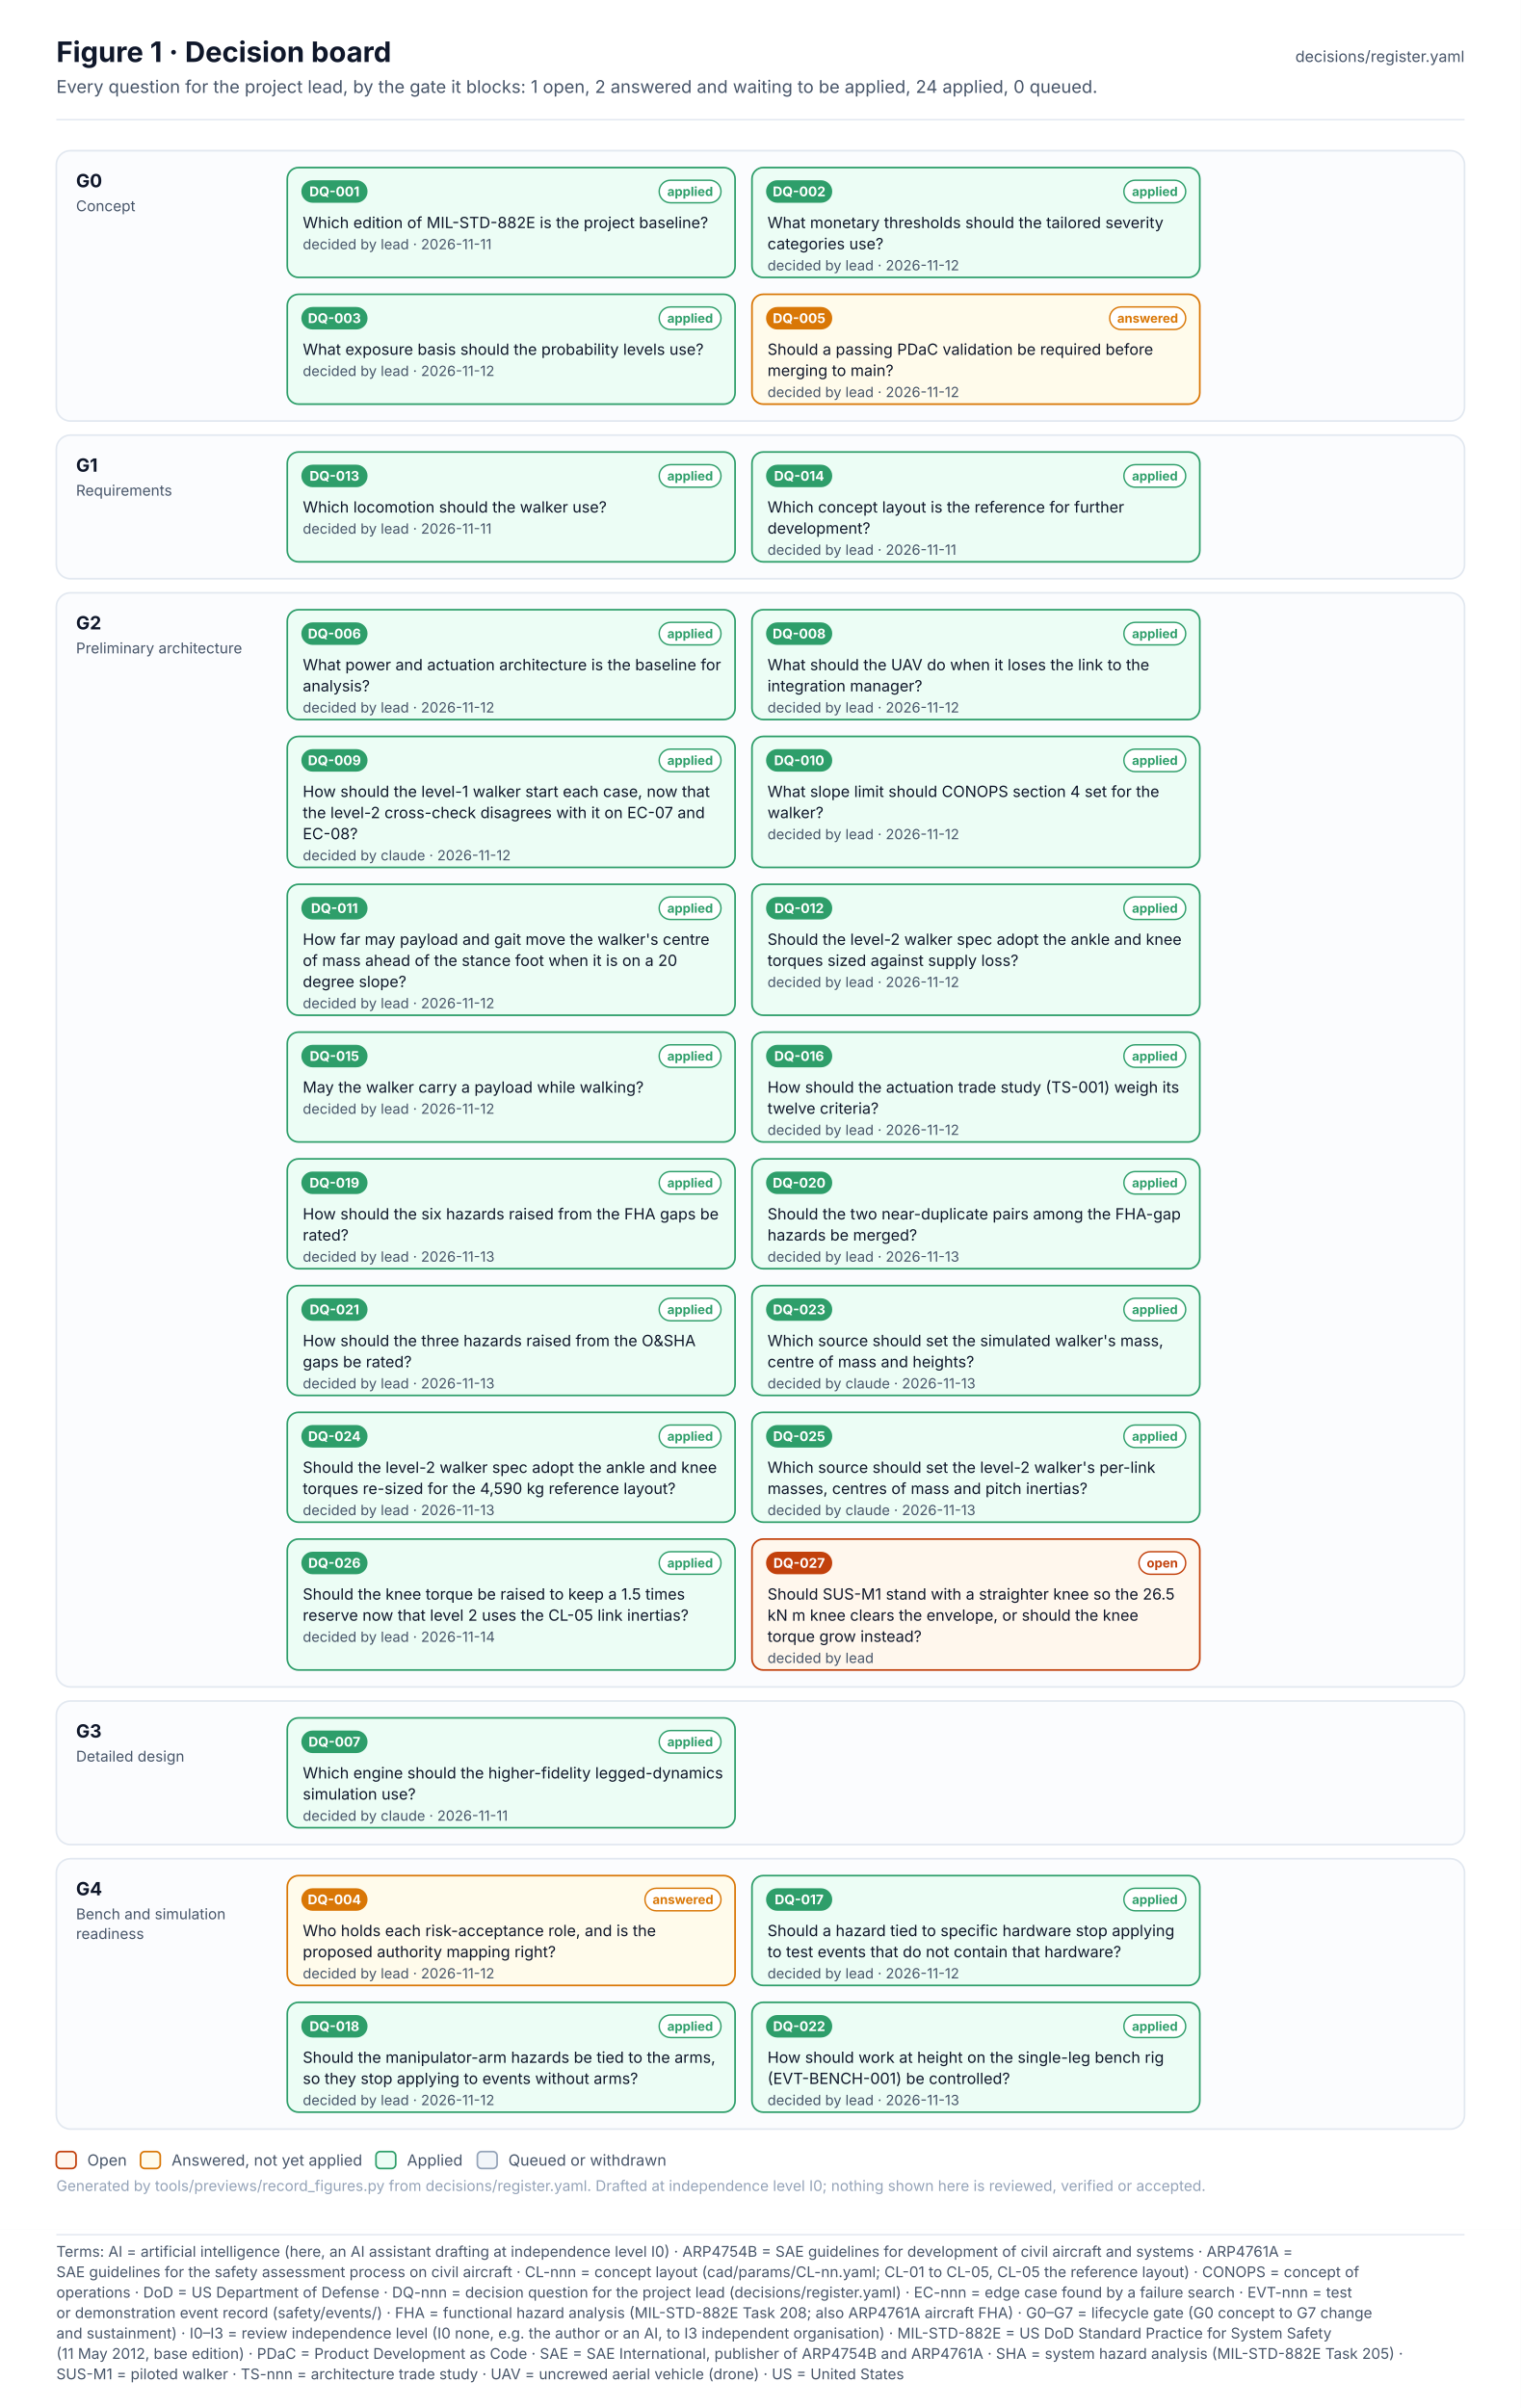
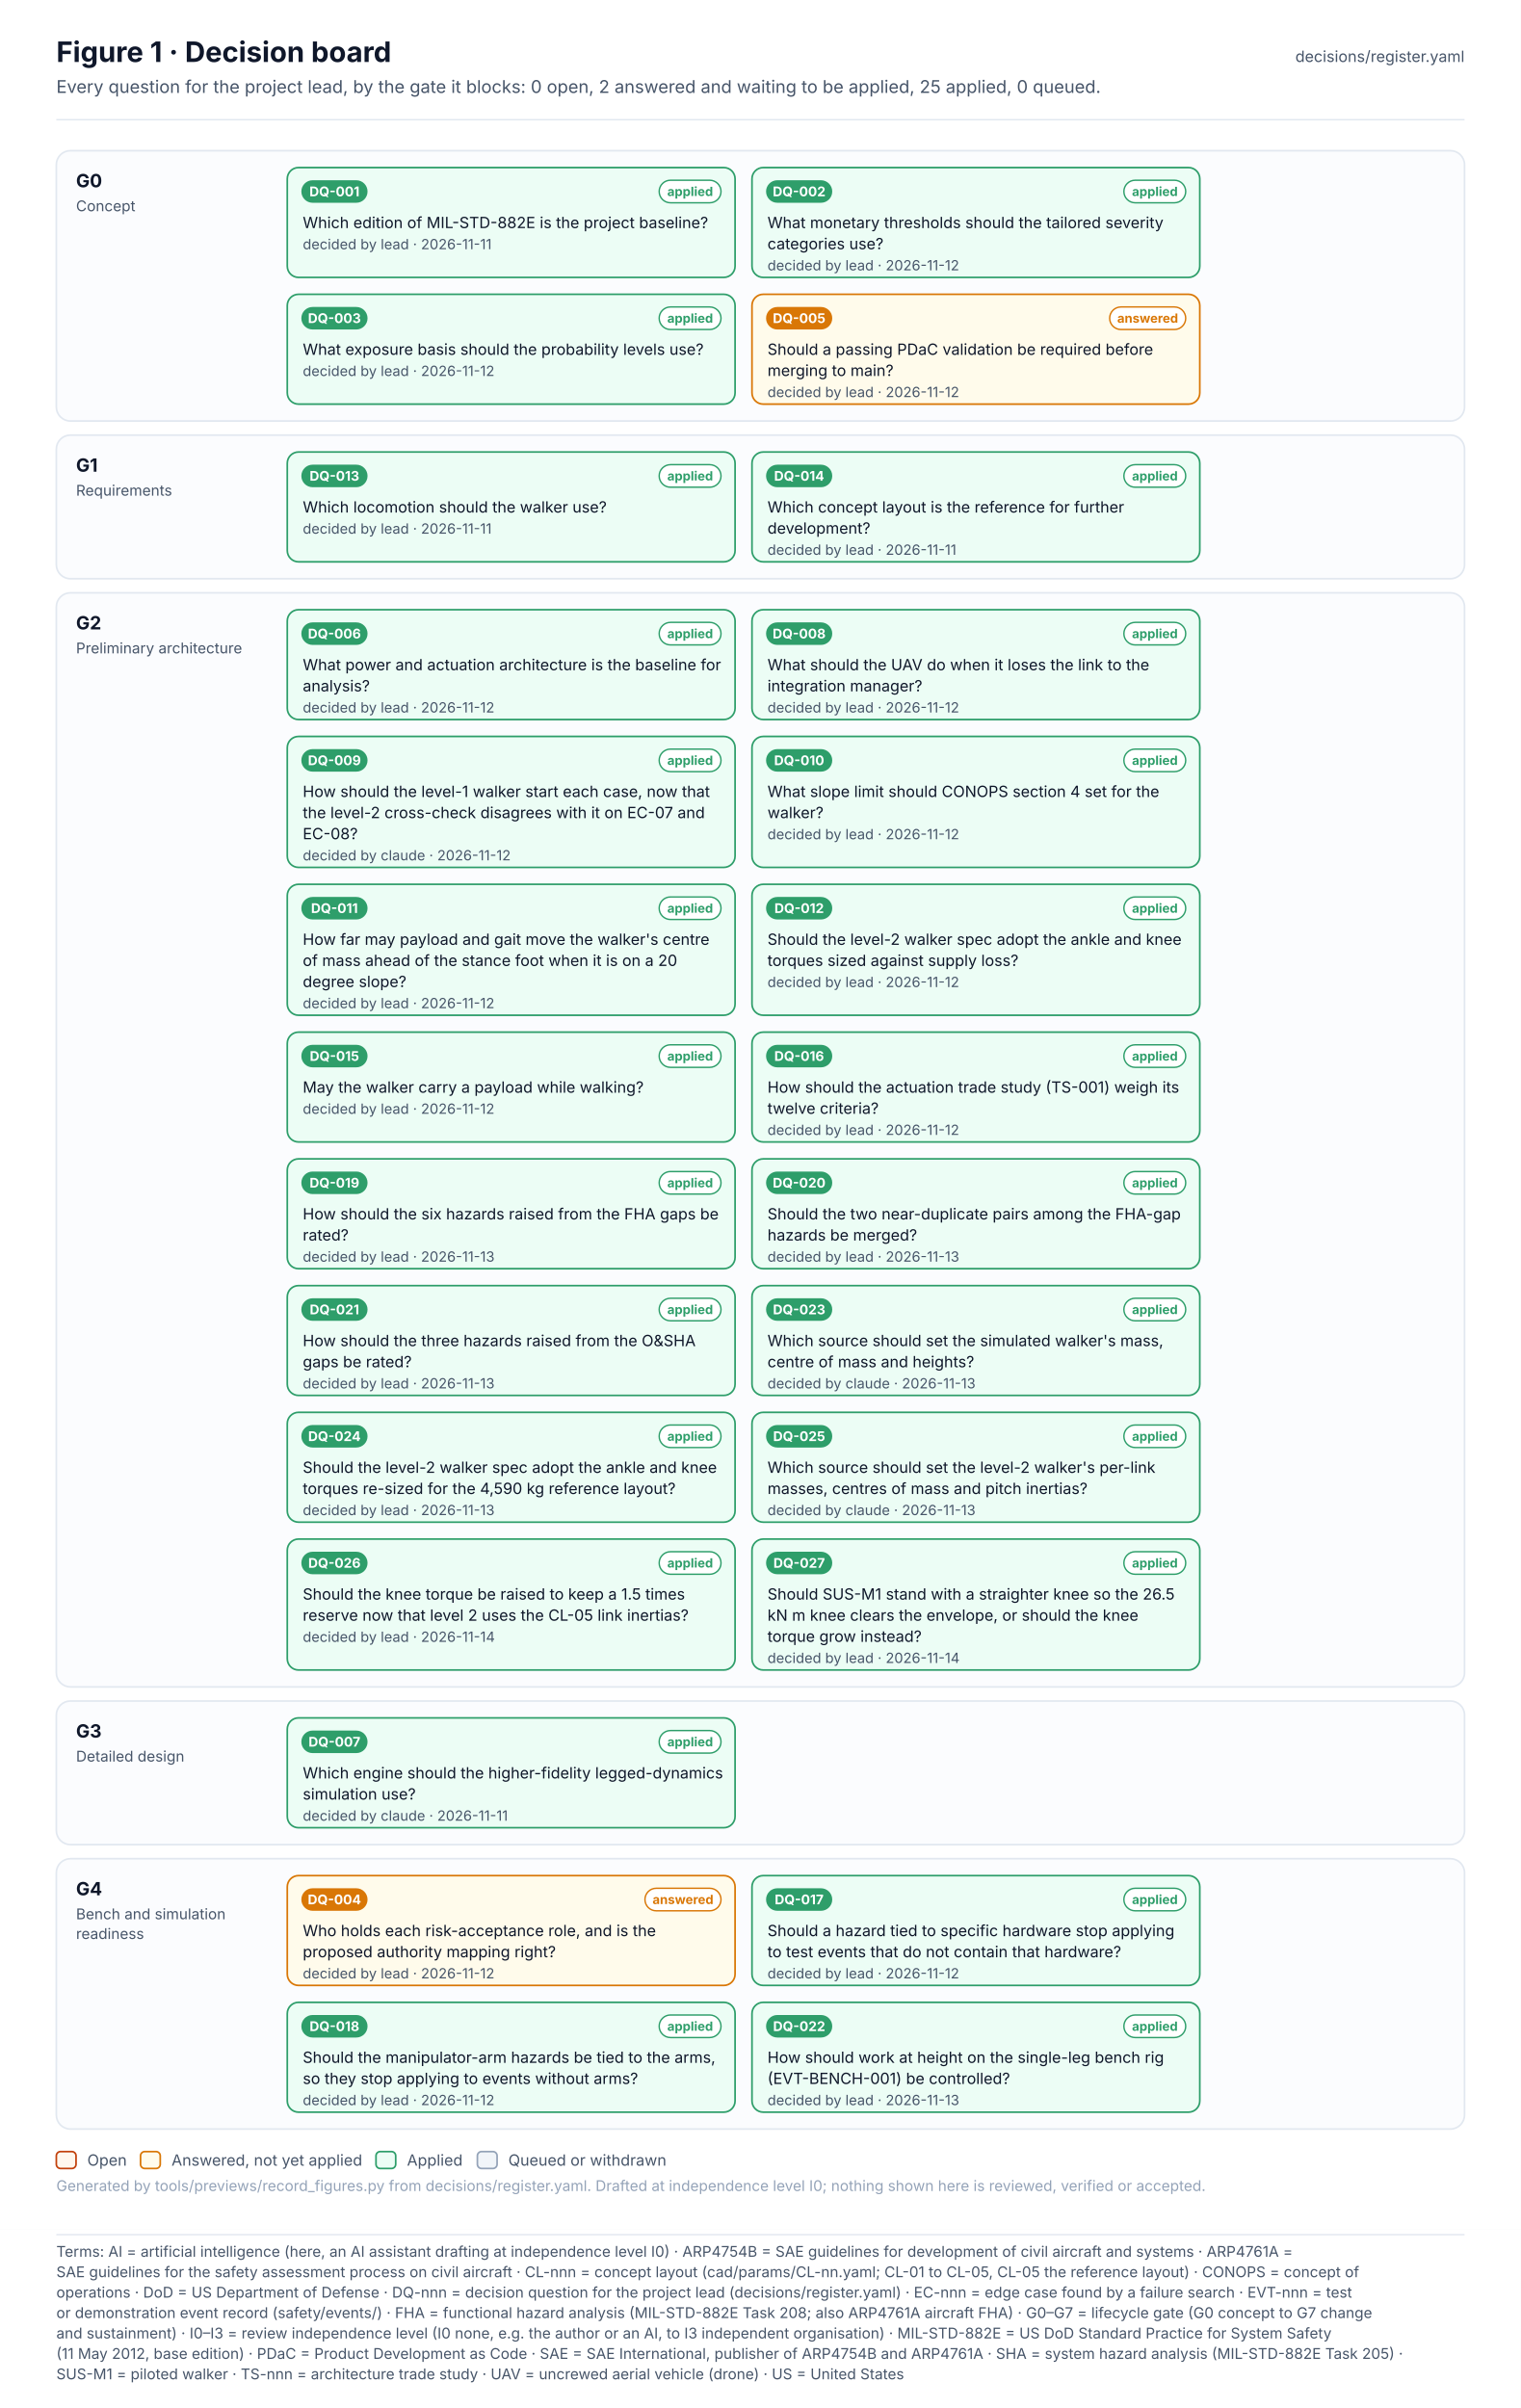
<svg xmlns="http://www.w3.org/2000/svg" width="1080" height="1710.1" viewBox="0 0 1080 1710.1" font-family="Inter, 'Segoe UI', Helvetica, Arial, sans-serif" role="img">
  <defs>
    <pattern id="hatch" patternUnits="userSpaceOnUse" width="6" height="6" patternTransform="rotate(45)">
      <rect width="6" height="6" fill="#F1F5F9" />
      <line x1="0" y1="0" x2="0" y2="6" stroke="#E2E8F0" stroke-width="2" />
    </pattern>
    <marker id="arr-ink" viewBox="0 0 10 10" refX="9" refY="5" markerWidth="7" markerHeight="7" orient="auto-start-reverse">
      <path d="M0 0 L10 5 L0 10 z" fill="#475569" />
    </marker>
    <marker id="dia-ink" viewBox="0 0 16 10" refX="15" refY="5" markerWidth="12" markerHeight="8" orient="auto-start-reverse">
      <path d="M1 5 L8 1 L15 5 L8 9 z" fill="#475569" />
    </marker>
    <marker id="tri-ink" viewBox="0 0 12 12" refX="11" refY="6" markerWidth="10" markerHeight="10" orient="auto-start-reverse">
      <path d="M1 1 L11 6 L1 11 z" fill="#FFFFFF" stroke="#475569" stroke-width="1.2" />
    </marker>
    <marker id="arr-system" viewBox="0 0 10 10" refX="9" refY="5" markerWidth="7" markerHeight="7" orient="auto-start-reverse">
      <path d="M0 0 L10 5 L0 10 z" fill="#4F46E5" />
    </marker>
    <marker id="dia-system" viewBox="0 0 16 10" refX="15" refY="5" markerWidth="12" markerHeight="8" orient="auto-start-reverse">
      <path d="M1 5 L8 1 L15 5 L8 9 z" fill="#4F46E5" />
    </marker>
    <marker id="tri-system" viewBox="0 0 12 12" refX="11" refY="6" markerWidth="10" markerHeight="10" orient="auto-start-reverse">
      <path d="M1 1 L11 6 L1 11 z" fill="#FFFFFF" stroke="#4F46E5" stroke-width="1.2" />
    </marker>
    <marker id="arr-software" viewBox="0 0 10 10" refX="9" refY="5" markerWidth="7" markerHeight="7" orient="auto-start-reverse">
      <path d="M0 0 L10 5 L0 10 z" fill="#0F766E" />
    </marker>
    <marker id="dia-software" viewBox="0 0 16 10" refX="15" refY="5" markerWidth="12" markerHeight="8" orient="auto-start-reverse">
      <path d="M1 5 L8 1 L15 5 L8 9 z" fill="#0F766E" />
    </marker>
    <marker id="tri-software" viewBox="0 0 12 12" refX="11" refY="6" markerWidth="10" markerHeight="10" orient="auto-start-reverse">
      <path d="M1 1 L11 6 L1 11 z" fill="#FFFFFF" stroke="#0F766E" stroke-width="1.2" />
    </marker>
    <marker id="arr-safety" viewBox="0 0 10 10" refX="9" refY="5" markerWidth="7" markerHeight="7" orient="auto-start-reverse">
      <path d="M0 0 L10 5 L0 10 z" fill="#C2410C" />
    </marker>
    <marker id="dia-safety" viewBox="0 0 16 10" refX="15" refY="5" markerWidth="12" markerHeight="8" orient="auto-start-reverse">
      <path d="M1 5 L8 1 L15 5 L8 9 z" fill="#C2410C" />
    </marker>
    <marker id="tri-safety" viewBox="0 0 12 12" refX="11" refY="6" markerWidth="10" markerHeight="10" orient="auto-start-reverse">
      <path d="M1 1 L11 6 L1 11 z" fill="#FFFFFF" stroke="#C2410C" stroke-width="1.2" />
    </marker>
    <marker id="arr-interface" viewBox="0 0 10 10" refX="9" refY="5" markerWidth="7" markerHeight="7" orient="auto-start-reverse">
      <path d="M0 0 L10 5 L0 10 z" fill="#7C3AED" />
    </marker>
    <marker id="dia-interface" viewBox="0 0 16 10" refX="15" refY="5" markerWidth="12" markerHeight="8" orient="auto-start-reverse">
      <path d="M1 5 L8 1 L15 5 L8 9 z" fill="#7C3AED" />
    </marker>
    <marker id="tri-interface" viewBox="0 0 12 12" refX="11" refY="6" markerWidth="10" markerHeight="10" orient="auto-start-reverse">
      <path d="M1 1 L11 6 L1 11 z" fill="#FFFFFF" stroke="#7C3AED" stroke-width="1.2" />
    </marker>
    <marker id="arr-external" viewBox="0 0 10 10" refX="9" refY="5" markerWidth="7" markerHeight="7" orient="auto-start-reverse">
      <path d="M0 0 L10 5 L0 10 z" fill="#64748B" />
    </marker>
    <marker id="dia-external" viewBox="0 0 16 10" refX="15" refY="5" markerWidth="12" markerHeight="8" orient="auto-start-reverse">
      <path d="M1 5 L8 1 L15 5 L8 9 z" fill="#64748B" />
    </marker>
    <marker id="tri-external" viewBox="0 0 12 12" refX="11" refY="6" markerWidth="10" markerHeight="10" orient="auto-start-reverse">
      <path d="M1 1 L11 6 L1 11 z" fill="#FFFFFF" stroke="#64748B" stroke-width="1.2" />
    </marker>
    <marker id="arr-work" viewBox="0 0 10 10" refX="9" refY="5" markerWidth="7" markerHeight="7" orient="auto-start-reverse">
      <path d="M0 0 L10 5 L0 10 z" fill="#475569" />
    </marker>
    <marker id="dia-work" viewBox="0 0 16 10" refX="15" refY="5" markerWidth="12" markerHeight="8" orient="auto-start-reverse">
      <path d="M1 5 L8 1 L15 5 L8 9 z" fill="#475569" />
    </marker>
    <marker id="tri-work" viewBox="0 0 12 12" refX="11" refY="6" markerWidth="10" markerHeight="10" orient="auto-start-reverse">
      <path d="M1 1 L11 6 L1 11 z" fill="#FFFFFF" stroke="#475569" stroke-width="1.2" />
    </marker>
    <marker id="arr-muted" viewBox="0 0 10 10" refX="9" refY="5" markerWidth="7" markerHeight="7" orient="auto-start-reverse">
      <path d="M0 0 L10 5 L0 10 z" fill="#94A3B8" />
    </marker>
    <marker id="dia-muted" viewBox="0 0 16 10" refX="15" refY="5" markerWidth="12" markerHeight="8" orient="auto-start-reverse">
      <path d="M1 5 L8 1 L15 5 L8 9 z" fill="#94A3B8" />
    </marker>
    <marker id="tri-muted" viewBox="0 0 12 12" refX="11" refY="6" markerWidth="10" markerHeight="10" orient="auto-start-reverse">
      <path d="M1 1 L11 6 L1 11 z" fill="#FFFFFF" stroke="#94A3B8" stroke-width="1.2" />
    </marker>
    <marker id="arr-current" viewBox="0 0 10 10" refX="9" refY="5" markerWidth="7" markerHeight="7" orient="auto-start-reverse">
      <path d="M0 0 L10 5 L0 10 z" fill="#0F172A" />
    </marker>
    <marker id="dia-current" viewBox="0 0 16 10" refX="15" refY="5" markerWidth="12" markerHeight="8" orient="auto-start-reverse">
      <path d="M1 5 L8 1 L15 5 L8 9 z" fill="#0F172A" />
    </marker>
    <marker id="tri-current" viewBox="0 0 12 12" refX="11" refY="6" markerWidth="10" markerHeight="10" orient="auto-start-reverse">
      <path d="M1 1 L11 6 L1 11 z" fill="#FFFFFF" stroke="#0F172A" stroke-width="1.2" />
    </marker>
    <marker id="arr-ok" viewBox="0 0 10 10" refX="9" refY="5" markerWidth="7" markerHeight="7" orient="auto-start-reverse">
      <path d="M0 0 L10 5 L0 10 z" fill="#2E9E6A" />
    </marker>
    <marker id="dia-ok" viewBox="0 0 16 10" refX="15" refY="5" markerWidth="12" markerHeight="8" orient="auto-start-reverse">
      <path d="M1 5 L8 1 L15 5 L8 9 z" fill="#2E9E6A" />
    </marker>
    <marker id="tri-ok" viewBox="0 0 12 12" refX="11" refY="6" markerWidth="10" markerHeight="10" orient="auto-start-reverse">
      <path d="M1 1 L11 6 L1 11 z" fill="#FFFFFF" stroke="#2E9E6A" stroke-width="1.2" />
    </marker>
    <marker id="arr-amber" viewBox="0 0 10 10" refX="9" refY="5" markerWidth="7" markerHeight="7" orient="auto-start-reverse">
      <path d="M0 0 L10 5 L0 10 z" fill="#D97706" />
    </marker>
    <marker id="dia-amber" viewBox="0 0 16 10" refX="15" refY="5" markerWidth="12" markerHeight="8" orient="auto-start-reverse">
      <path d="M1 5 L8 1 L15 5 L8 9 z" fill="#D97706" />
    </marker>
    <marker id="tri-amber" viewBox="0 0 12 12" refX="11" refY="6" markerWidth="10" markerHeight="10" orient="auto-start-reverse">
      <path d="M1 1 L11 6 L1 11 z" fill="#FFFFFF" stroke="#D97706" stroke-width="1.2" />
    </marker>
    <marker id="arr-red" viewBox="0 0 10 10" refX="9" refY="5" markerWidth="7" markerHeight="7" orient="auto-start-reverse">
      <path d="M0 0 L10 5 L0 10 z" fill="#D2553F" />
    </marker>
    <marker id="dia-red" viewBox="0 0 16 10" refX="15" refY="5" markerWidth="12" markerHeight="8" orient="auto-start-reverse">
      <path d="M1 5 L8 1 L15 5 L8 9 z" fill="#D2553F" />
    </marker>
    <marker id="tri-red" viewBox="0 0 12 12" refX="11" refY="6" markerWidth="10" markerHeight="10" orient="auto-start-reverse">
      <path d="M1 1 L11 6 L1 11 z" fill="#FFFFFF" stroke="#D2553F" stroke-width="1.2" />
    </marker>
  </defs>
  <rect x="0" y="0" width="1080" height="1583" rx="0" fill="#FFFFFF" stroke="none" stroke-width="0" />
  <text x="40" y="44" font-size="20" fill="#0F172A" font-weight="700">Figure 1 · Decision board</text>
-   <text x="40" y="66" font-size="12.5" fill="#475569">Every question for the project lead, by the gate it blocks: 1 open, 2 answered and waiting to be applied, 24 applied, 0 queued.</text>
+   <text x="40" y="66" font-size="12.5" fill="#475569">Every question for the project lead, by the gate it blocks: 0 open, 2 answered and waiting to be applied, 25 applied, 0 queued.</text>
  <text x="1040" y="44" font-size="11" fill="#475569" text-anchor="end">decisions/register.yaml</text>
  <line x1="40" y1="85" x2="1040" y2="85" stroke="#E2E8F0" stroke-width="1" />
  <g transform="translate(0 107)">
    <rect x="40" y="0" width="1000" height="192" rx="10" fill="#FBFCFE" stroke="#E2E8F0" stroke-width="1.2" />
    <text x="54" y="26" font-size="13" fill="#0F172A" font-weight="700">G0</text>
    <text x="54" y="43" font-size="10.5" fill="#475569">Concept</text>
    <rect x="204" y="12" width="318" height="78" rx="8" fill="#ECFDF5" stroke="#2E9E6A" stroke-width="1.2" />
    <rect x="214" y="21" width="47" height="16" rx="8.0" fill="#2E9E6A" stroke="none" stroke-width="1" />
    <text x="237.5" y="32.4" font-size="9.5" fill="#FFFFFF" font-weight="700" text-anchor="middle">DQ-001</text>
    <rect x="468.1" y="21" width="43.9" height="16" rx="8.0" fill="#FFFFFF" stroke="#2E9E6A" stroke-width="1" />
    <text x="490.1" y="32.2" font-size="9" fill="#2E9E6A" font-weight="700" text-anchor="middle">applied</text>
    <text x="215" y="55" font-size="11" fill="#0F172A">Which edition of MIL-STD-882E is the project baseline?</text>
    <text x="215" y="70" font-size="10" fill="#475569">decided by lead · 2026-11-11</text>
    <rect x="534" y="12" width="318" height="78" rx="8" fill="#ECFDF5" stroke="#2E9E6A" stroke-width="1.2" />
    <rect x="544" y="21" width="47" height="16" rx="8.0" fill="#2E9E6A" stroke="none" stroke-width="1" />
    <text x="567.5" y="32.4" font-size="9.5" fill="#FFFFFF" font-weight="700" text-anchor="middle">DQ-002</text>
    <rect x="798.1" y="21" width="43.9" height="16" rx="8.0" fill="#FFFFFF" stroke="#2E9E6A" stroke-width="1" />
    <text x="820.1" y="32.2" font-size="9" fill="#2E9E6A" font-weight="700" text-anchor="middle">applied</text>
    <text x="545" y="55" font-size="11" fill="#0F172A">What monetary thresholds should the tailored severity</text>
    <text x="545" y="70" font-size="11" fill="#0F172A">categories use?</text>
    <text x="545" y="85" font-size="10" fill="#475569">decided by lead · 2026-11-12</text>
    <rect x="204" y="102" width="318" height="78" rx="8" fill="#ECFDF5" stroke="#2E9E6A" stroke-width="1.2" />
    <rect x="214" y="111" width="47" height="16" rx="8.0" fill="#2E9E6A" stroke="none" stroke-width="1" />
    <text x="237.5" y="122.4" font-size="9.5" fill="#FFFFFF" font-weight="700" text-anchor="middle">DQ-003</text>
    <rect x="468.1" y="111" width="43.9" height="16" rx="8.0" fill="#FFFFFF" stroke="#2E9E6A" stroke-width="1" />
    <text x="490.1" y="122.2" font-size="9" fill="#2E9E6A" font-weight="700" text-anchor="middle">applied</text>
    <text x="215" y="145" font-size="11" fill="#0F172A">What exposure basis should the probability levels use?</text>
    <text x="215" y="160" font-size="10" fill="#475569">decided by lead · 2026-11-12</text>
    <rect x="534" y="102" width="318" height="78" rx="8" fill="#FFFBEB" stroke="#D97706" stroke-width="1.2" />
    <rect x="544" y="111" width="47" height="16" rx="8.0" fill="#D97706" stroke="none" stroke-width="1" />
    <text x="567.5" y="122.4" font-size="9.5" fill="#FFFFFF" font-weight="700" text-anchor="middle">DQ-005</text>
    <rect x="788" y="111" width="54" height="16" rx="8.0" fill="#FFFFFF" stroke="#D97706" stroke-width="1" />
    <text x="815" y="122.2" font-size="9" fill="#D97706" font-weight="700" text-anchor="middle">answered</text>
    <text x="545" y="145" font-size="11" fill="#0F172A">Should a passing PDaC validation be required before</text>
    <text x="545" y="160" font-size="11" fill="#0F172A">merging to main?</text>
    <text x="545" y="175" font-size="10" fill="#475569">decided by lead · 2026-11-12</text>
    <rect x="40" y="202" width="1000" height="102" rx="10" fill="#FBFCFE" stroke="#E2E8F0" stroke-width="1.2" />
    <text x="54" y="228" font-size="13" fill="#0F172A" font-weight="700">G1</text>
    <text x="54" y="245" font-size="10.5" fill="#475569">Requirements</text>
    <rect x="204" y="214" width="318" height="78" rx="8" fill="#ECFDF5" stroke="#2E9E6A" stroke-width="1.2" />
    <rect x="214" y="223" width="47" height="16" rx="8.0" fill="#2E9E6A" stroke="none" stroke-width="1" />
    <text x="237.5" y="234.4" font-size="9.5" fill="#FFFFFF" font-weight="700" text-anchor="middle">DQ-013</text>
    <rect x="468.1" y="223" width="43.9" height="16" rx="8.0" fill="#FFFFFF" stroke="#2E9E6A" stroke-width="1" />
    <text x="490.1" y="234.2" font-size="9" fill="#2E9E6A" font-weight="700" text-anchor="middle">applied</text>
    <text x="215" y="257" font-size="11" fill="#0F172A">Which locomotion should the walker use?</text>
    <text x="215" y="272" font-size="10" fill="#475569">decided by lead · 2026-11-11</text>
    <rect x="534" y="214" width="318" height="78" rx="8" fill="#ECFDF5" stroke="#2E9E6A" stroke-width="1.2" />
    <rect x="544" y="223" width="47" height="16" rx="8.0" fill="#2E9E6A" stroke="none" stroke-width="1" />
    <text x="567.5" y="234.4" font-size="9.5" fill="#FFFFFF" font-weight="700" text-anchor="middle">DQ-014</text>
    <rect x="798.1" y="223" width="43.9" height="16" rx="8.0" fill="#FFFFFF" stroke="#2E9E6A" stroke-width="1" />
    <text x="820.1" y="234.2" font-size="9" fill="#2E9E6A" font-weight="700" text-anchor="middle">applied</text>
    <text x="545" y="257" font-size="11" fill="#0F172A">Which concept layout is the reference for further</text>
    <text x="545" y="272" font-size="11" fill="#0F172A">development?</text>
    <text x="545" y="287" font-size="10" fill="#475569">decided by lead · 2026-11-11</text>
    <rect x="40" y="314" width="1000" height="777" rx="10" fill="#FBFCFE" stroke="#E2E8F0" stroke-width="1.2" />
    <text x="54" y="340" font-size="13" fill="#0F172A" font-weight="700">G2</text>
    <text x="54" y="357" font-size="10.5" fill="#475569">Preliminary architecture</text>
    <rect x="204" y="326" width="318" height="78" rx="8" fill="#ECFDF5" stroke="#2E9E6A" stroke-width="1.2" />
    <rect x="214" y="335" width="47" height="16" rx="8.0" fill="#2E9E6A" stroke="none" stroke-width="1" />
    <text x="237.5" y="346.4" font-size="9.5" fill="#FFFFFF" font-weight="700" text-anchor="middle">DQ-006</text>
    <rect x="468.1" y="335" width="43.9" height="16" rx="8.0" fill="#FFFFFF" stroke="#2E9E6A" stroke-width="1" />
    <text x="490.1" y="346.2" font-size="9" fill="#2E9E6A" font-weight="700" text-anchor="middle">applied</text>
    <text x="215" y="369" font-size="11" fill="#0F172A">What power and actuation architecture is the baseline for</text>
    <text x="215" y="384" font-size="11" fill="#0F172A">analysis?</text>
    <text x="215" y="399" font-size="10" fill="#475569">decided by lead · 2026-11-12</text>
    <rect x="534" y="326" width="318" height="78" rx="8" fill="#ECFDF5" stroke="#2E9E6A" stroke-width="1.2" />
    <rect x="544" y="335" width="47" height="16" rx="8.0" fill="#2E9E6A" stroke="none" stroke-width="1" />
    <text x="567.5" y="346.4" font-size="9.5" fill="#FFFFFF" font-weight="700" text-anchor="middle">DQ-008</text>
    <rect x="798.1" y="335" width="43.9" height="16" rx="8.0" fill="#FFFFFF" stroke="#2E9E6A" stroke-width="1" />
    <text x="820.1" y="346.2" font-size="9" fill="#2E9E6A" font-weight="700" text-anchor="middle">applied</text>
    <text x="545" y="369" font-size="11" fill="#0F172A">What should the UAV do when it loses the link to the</text>
    <text x="545" y="384" font-size="11" fill="#0F172A">integration manager?</text>
    <text x="545" y="399" font-size="10" fill="#475569">decided by lead · 2026-11-12</text>
    <rect x="204" y="416" width="318" height="93" rx="8" fill="#ECFDF5" stroke="#2E9E6A" stroke-width="1.2" />
    <rect x="214" y="425" width="47" height="16" rx="8.0" fill="#2E9E6A" stroke="none" stroke-width="1" />
    <text x="237.5" y="436.4" font-size="9.5" fill="#FFFFFF" font-weight="700" text-anchor="middle">DQ-009</text>
    <rect x="468.1" y="425" width="43.9" height="16" rx="8.0" fill="#FFFFFF" stroke="#2E9E6A" stroke-width="1" />
    <text x="490.1" y="436.2" font-size="9" fill="#2E9E6A" font-weight="700" text-anchor="middle">applied</text>
    <text x="215" y="459" font-size="11" fill="#0F172A">How should the level-1 walker start each case, now that</text>
    <text x="215" y="474" font-size="11" fill="#0F172A">the level-2 cross-check disagrees with it on EC-07 and</text>
    <text x="215" y="489" font-size="11" fill="#0F172A">EC-08?</text>
    <text x="215" y="504" font-size="10" fill="#475569">decided by claude · 2026-11-12</text>
    <rect x="534" y="416" width="318" height="93" rx="8" fill="#ECFDF5" stroke="#2E9E6A" stroke-width="1.2" />
    <rect x="544" y="425" width="47" height="16" rx="8.0" fill="#2E9E6A" stroke="none" stroke-width="1" />
    <text x="567.5" y="436.4" font-size="9.5" fill="#FFFFFF" font-weight="700" text-anchor="middle">DQ-010</text>
    <rect x="798.1" y="425" width="43.9" height="16" rx="8.0" fill="#FFFFFF" stroke="#2E9E6A" stroke-width="1" />
    <text x="820.1" y="436.2" font-size="9" fill="#2E9E6A" font-weight="700" text-anchor="middle">applied</text>
    <text x="545" y="459" font-size="11" fill="#0F172A">What slope limit should CONOPS section 4 set for the</text>
    <text x="545" y="474" font-size="11" fill="#0F172A">walker?</text>
    <text x="545" y="489" font-size="10" fill="#475569">decided by lead · 2026-11-12</text>
    <rect x="204" y="521" width="318" height="93" rx="8" fill="#ECFDF5" stroke="#2E9E6A" stroke-width="1.2" />
    <rect x="214" y="530" width="47" height="16" rx="8.0" fill="#2E9E6A" stroke="none" stroke-width="1" />
    <text x="237.5" y="541.4" font-size="9.5" fill="#FFFFFF" font-weight="700" text-anchor="middle">DQ-011</text>
    <rect x="468.1" y="530" width="43.9" height="16" rx="8.0" fill="#FFFFFF" stroke="#2E9E6A" stroke-width="1" />
    <text x="490.1" y="541.2" font-size="9" fill="#2E9E6A" font-weight="700" text-anchor="middle">applied</text>
    <text x="215" y="564" font-size="11" fill="#0F172A">How far may payload and gait move the walker's centre</text>
    <text x="215" y="579" font-size="11" fill="#0F172A">of mass ahead of the stance foot when it is on a 20</text>
    <text x="215" y="594" font-size="11" fill="#0F172A">degree slope?</text>
    <text x="215" y="609" font-size="10" fill="#475569">decided by lead · 2026-11-12</text>
    <rect x="534" y="521" width="318" height="93" rx="8" fill="#ECFDF5" stroke="#2E9E6A" stroke-width="1.2" />
    <rect x="544" y="530" width="47" height="16" rx="8.0" fill="#2E9E6A" stroke="none" stroke-width="1" />
    <text x="567.5" y="541.4" font-size="9.5" fill="#FFFFFF" font-weight="700" text-anchor="middle">DQ-012</text>
    <rect x="798.1" y="530" width="43.9" height="16" rx="8.0" fill="#FFFFFF" stroke="#2E9E6A" stroke-width="1" />
    <text x="820.1" y="541.2" font-size="9" fill="#2E9E6A" font-weight="700" text-anchor="middle">applied</text>
    <text x="545" y="564" font-size="11" fill="#0F172A">Should the level-2 walker spec adopt the ankle and knee</text>
    <text x="545" y="579" font-size="11" fill="#0F172A">torques sized against supply loss?</text>
    <text x="545" y="594" font-size="10" fill="#475569">decided by lead · 2026-11-12</text>
    <rect x="204" y="626" width="318" height="78" rx="8" fill="#ECFDF5" stroke="#2E9E6A" stroke-width="1.2" />
    <rect x="214" y="635" width="47" height="16" rx="8.0" fill="#2E9E6A" stroke="none" stroke-width="1" />
    <text x="237.5" y="646.4" font-size="9.5" fill="#FFFFFF" font-weight="700" text-anchor="middle">DQ-015</text>
    <rect x="468.1" y="635" width="43.9" height="16" rx="8.0" fill="#FFFFFF" stroke="#2E9E6A" stroke-width="1" />
    <text x="490.1" y="646.2" font-size="9" fill="#2E9E6A" font-weight="700" text-anchor="middle">applied</text>
    <text x="215" y="669" font-size="11" fill="#0F172A">May the walker carry a payload while walking?</text>
    <text x="215" y="684" font-size="10" fill="#475569">decided by lead · 2026-11-12</text>
    <rect x="534" y="626" width="318" height="78" rx="8" fill="#ECFDF5" stroke="#2E9E6A" stroke-width="1.2" />
    <rect x="544" y="635" width="47" height="16" rx="8.0" fill="#2E9E6A" stroke="none" stroke-width="1" />
    <text x="567.5" y="646.4" font-size="9.5" fill="#FFFFFF" font-weight="700" text-anchor="middle">DQ-016</text>
    <rect x="798.1" y="635" width="43.9" height="16" rx="8.0" fill="#FFFFFF" stroke="#2E9E6A" stroke-width="1" />
    <text x="820.1" y="646.2" font-size="9" fill="#2E9E6A" font-weight="700" text-anchor="middle">applied</text>
    <text x="545" y="669" font-size="11" fill="#0F172A">How should the actuation trade study (TS-001) weigh its</text>
    <text x="545" y="684" font-size="11" fill="#0F172A">twelve criteria?</text>
    <text x="545" y="699" font-size="10" fill="#475569">decided by lead · 2026-11-12</text>
    <rect x="204" y="716" width="318" height="78" rx="8" fill="#ECFDF5" stroke="#2E9E6A" stroke-width="1.2" />
    <rect x="214" y="725" width="47" height="16" rx="8.0" fill="#2E9E6A" stroke="none" stroke-width="1" />
    <text x="237.5" y="736.4" font-size="9.5" fill="#FFFFFF" font-weight="700" text-anchor="middle">DQ-019</text>
    <rect x="468.1" y="725" width="43.9" height="16" rx="8.0" fill="#FFFFFF" stroke="#2E9E6A" stroke-width="1" />
    <text x="490.1" y="736.2" font-size="9" fill="#2E9E6A" font-weight="700" text-anchor="middle">applied</text>
    <text x="215" y="759" font-size="11" fill="#0F172A">How should the six hazards raised from the FHA gaps be</text>
    <text x="215" y="774" font-size="11" fill="#0F172A">rated?</text>
    <text x="215" y="789" font-size="10" fill="#475569">decided by lead · 2026-11-13</text>
    <rect x="534" y="716" width="318" height="78" rx="8" fill="#ECFDF5" stroke="#2E9E6A" stroke-width="1.2" />
    <rect x="544" y="725" width="47" height="16" rx="8.0" fill="#2E9E6A" stroke="none" stroke-width="1" />
    <text x="567.5" y="736.4" font-size="9.5" fill="#FFFFFF" font-weight="700" text-anchor="middle">DQ-020</text>
    <rect x="798.1" y="725" width="43.9" height="16" rx="8.0" fill="#FFFFFF" stroke="#2E9E6A" stroke-width="1" />
    <text x="820.1" y="736.2" font-size="9" fill="#2E9E6A" font-weight="700" text-anchor="middle">applied</text>
    <text x="545" y="759" font-size="11" fill="#0F172A">Should the two near-duplicate pairs among the FHA-gap</text>
    <text x="545" y="774" font-size="11" fill="#0F172A">hazards be merged?</text>
    <text x="545" y="789" font-size="10" fill="#475569">decided by lead · 2026-11-13</text>
    <rect x="204" y="806" width="318" height="78" rx="8" fill="#ECFDF5" stroke="#2E9E6A" stroke-width="1.2" />
    <rect x="214" y="815" width="47" height="16" rx="8.0" fill="#2E9E6A" stroke="none" stroke-width="1" />
    <text x="237.5" y="826.4" font-size="9.5" fill="#FFFFFF" font-weight="700" text-anchor="middle">DQ-021</text>
    <rect x="468.1" y="815" width="43.9" height="16" rx="8.0" fill="#FFFFFF" stroke="#2E9E6A" stroke-width="1" />
    <text x="490.1" y="826.2" font-size="9" fill="#2E9E6A" font-weight="700" text-anchor="middle">applied</text>
    <text x="215" y="849" font-size="11" fill="#0F172A">How should the three hazards raised from the O&amp;SHA</text>
    <text x="215" y="864" font-size="11" fill="#0F172A">gaps be rated?</text>
    <text x="215" y="879" font-size="10" fill="#475569">decided by lead · 2026-11-13</text>
    <rect x="534" y="806" width="318" height="78" rx="8" fill="#ECFDF5" stroke="#2E9E6A" stroke-width="1.2" />
    <rect x="544" y="815" width="47" height="16" rx="8.0" fill="#2E9E6A" stroke="none" stroke-width="1" />
    <text x="567.5" y="826.4" font-size="9.5" fill="#FFFFFF" font-weight="700" text-anchor="middle">DQ-023</text>
    <rect x="798.1" y="815" width="43.9" height="16" rx="8.0" fill="#FFFFFF" stroke="#2E9E6A" stroke-width="1" />
    <text x="820.1" y="826.2" font-size="9" fill="#2E9E6A" font-weight="700" text-anchor="middle">applied</text>
    <text x="545" y="849" font-size="11" fill="#0F172A">Which source should set the simulated walker's mass,</text>
    <text x="545" y="864" font-size="11" fill="#0F172A">centre of mass and heights?</text>
    <text x="545" y="879" font-size="10" fill="#475569">decided by claude · 2026-11-13</text>
    <rect x="204" y="896" width="318" height="78" rx="8" fill="#ECFDF5" stroke="#2E9E6A" stroke-width="1.2" />
    <rect x="214" y="905" width="47" height="16" rx="8.0" fill="#2E9E6A" stroke="none" stroke-width="1" />
    <text x="237.5" y="916.4" font-size="9.5" fill="#FFFFFF" font-weight="700" text-anchor="middle">DQ-024</text>
    <rect x="468.1" y="905" width="43.9" height="16" rx="8.0" fill="#FFFFFF" stroke="#2E9E6A" stroke-width="1" />
    <text x="490.1" y="916.2" font-size="9" fill="#2E9E6A" font-weight="700" text-anchor="middle">applied</text>
    <text x="215" y="939" font-size="11" fill="#0F172A">Should the level-2 walker spec adopt the ankle and knee</text>
    <text x="215" y="954" font-size="11" fill="#0F172A">torques re-sized for the 4,590 kg reference layout?</text>
    <text x="215" y="969" font-size="10" fill="#475569">decided by lead · 2026-11-13</text>
    <rect x="534" y="896" width="318" height="78" rx="8" fill="#ECFDF5" stroke="#2E9E6A" stroke-width="1.2" />
    <rect x="544" y="905" width="47" height="16" rx="8.0" fill="#2E9E6A" stroke="none" stroke-width="1" />
    <text x="567.5" y="916.4" font-size="9.5" fill="#FFFFFF" font-weight="700" text-anchor="middle">DQ-025</text>
    <rect x="798.1" y="905" width="43.9" height="16" rx="8.0" fill="#FFFFFF" stroke="#2E9E6A" stroke-width="1" />
    <text x="820.1" y="916.2" font-size="9" fill="#2E9E6A" font-weight="700" text-anchor="middle">applied</text>
    <text x="545" y="939" font-size="11" fill="#0F172A">Which source should set the level-2 walker's per-link</text>
    <text x="545" y="954" font-size="11" fill="#0F172A">masses, centres of mass and pitch inertias?</text>
    <text x="545" y="969" font-size="10" fill="#475569">decided by claude · 2026-11-13</text>
    <rect x="204" y="986" width="318" height="93" rx="8" fill="#ECFDF5" stroke="#2E9E6A" stroke-width="1.2" />
    <rect x="214" y="995" width="47" height="16" rx="8.0" fill="#2E9E6A" stroke="none" stroke-width="1" />
    <text x="237.5" y="1006.4" font-size="9.5" fill="#FFFFFF" font-weight="700" text-anchor="middle">DQ-026</text>
    <rect x="468.1" y="995" width="43.9" height="16" rx="8.0" fill="#FFFFFF" stroke="#2E9E6A" stroke-width="1" />
    <text x="490.1" y="1006.2" font-size="9" fill="#2E9E6A" font-weight="700" text-anchor="middle">applied</text>
    <text x="215" y="1029" font-size="11" fill="#0F172A">Should the knee torque be raised to keep a 1.5 times</text>
    <text x="215" y="1044" font-size="11" fill="#0F172A">reserve now that level 2 uses the CL-05 link inertias?</text>
    <text x="215" y="1059" font-size="10" fill="#475569">decided by lead · 2026-11-14</text>
-     <rect x="534" y="986" width="318" height="93" rx="8" fill="#FFF7ED" stroke="#C2410C" stroke-width="1.2" />
-     <rect x="544" y="995" width="47" height="16" rx="8.0" fill="#C2410C" stroke="none" stroke-width="1" />
+     <rect x="534" y="986" width="318" height="93" rx="8" fill="#ECFDF5" stroke="#2E9E6A" stroke-width="1.2" />
+     <rect x="544" y="995" width="47" height="16" rx="8.0" fill="#2E9E6A" stroke="none" stroke-width="1" />
    <text x="567.5" y="1006.4" font-size="9.5" fill="#FFFFFF" font-weight="700" text-anchor="middle">DQ-027</text>
-     <rect x="808.8" y="995" width="33.2" height="16" rx="8.0" fill="#FFFFFF" stroke="#C2410C" stroke-width="1" />
-     <text x="825.4" y="1006.2" font-size="9" fill="#C2410C" font-weight="700" text-anchor="middle">open</text>
+     <rect x="798.1" y="995" width="43.9" height="16" rx="8.0" fill="#FFFFFF" stroke="#2E9E6A" stroke-width="1" />
+     <text x="820.1" y="1006.2" font-size="9" fill="#2E9E6A" font-weight="700" text-anchor="middle">applied</text>
    <text x="545" y="1029" font-size="11" fill="#0F172A">Should SUS-M1 stand with a straighter knee so the 26.5</text>
    <text x="545" y="1044" font-size="11" fill="#0F172A">kN m knee clears the envelope, or should the knee</text>
    <text x="545" y="1059" font-size="11" fill="#0F172A">torque grow instead?</text>
-     <text x="545" y="1074" font-size="10" fill="#475569">decided by lead</text>
+     <text x="545" y="1074" font-size="10" fill="#475569">decided by lead · 2026-11-14</text>
    <rect x="40" y="1101" width="1000" height="102" rx="10" fill="#FBFCFE" stroke="#E2E8F0" stroke-width="1.2" />
    <text x="54" y="1127" font-size="13" fill="#0F172A" font-weight="700">G3</text>
    <text x="54" y="1144" font-size="10.5" fill="#475569">Detailed design</text>
    <rect x="204" y="1113" width="318" height="78" rx="8" fill="#ECFDF5" stroke="#2E9E6A" stroke-width="1.2" />
    <rect x="214" y="1122" width="47" height="16" rx="8.0" fill="#2E9E6A" stroke="none" stroke-width="1" />
    <text x="237.5" y="1133.4" font-size="9.5" fill="#FFFFFF" font-weight="700" text-anchor="middle">DQ-007</text>
    <rect x="468.1" y="1122" width="43.9" height="16" rx="8.0" fill="#FFFFFF" stroke="#2E9E6A" stroke-width="1" />
    <text x="490.1" y="1133.2" font-size="9" fill="#2E9E6A" font-weight="700" text-anchor="middle">applied</text>
    <text x="215" y="1156" font-size="11" fill="#0F172A">Which engine should the higher-fidelity legged-dynamics</text>
    <text x="215" y="1171" font-size="11" fill="#0F172A">simulation use?</text>
    <text x="215" y="1186" font-size="10" fill="#475569">decided by claude · 2026-11-11</text>
    <rect x="40" y="1213" width="1000" height="192" rx="10" fill="#FBFCFE" stroke="#E2E8F0" stroke-width="1.2" />
    <text x="54" y="1239" font-size="13" fill="#0F172A" font-weight="700">G4</text>
    <text x="54" y="1256" font-size="10.5" fill="#475569">Bench and simulation</text>
    <text x="54" y="1270" font-size="10.5" fill="#475569">readiness</text>
    <rect x="204" y="1225" width="318" height="78" rx="8" fill="#FFFBEB" stroke="#D97706" stroke-width="1.2" />
    <rect x="214" y="1234" width="47" height="16" rx="8.0" fill="#D97706" stroke="none" stroke-width="1" />
    <text x="237.5" y="1245.4" font-size="9.5" fill="#FFFFFF" font-weight="700" text-anchor="middle">DQ-004</text>
    <rect x="458" y="1234" width="54" height="16" rx="8.0" fill="#FFFFFF" stroke="#D97706" stroke-width="1" />
    <text x="485" y="1245.2" font-size="9" fill="#D97706" font-weight="700" text-anchor="middle">answered</text>
    <text x="215" y="1268" font-size="11" fill="#0F172A">Who holds each risk-acceptance role, and is the</text>
    <text x="215" y="1283" font-size="11" fill="#0F172A">proposed authority mapping right?</text>
    <text x="215" y="1298" font-size="10" fill="#475569">decided by lead · 2026-11-12</text>
    <rect x="534" y="1225" width="318" height="78" rx="8" fill="#ECFDF5" stroke="#2E9E6A" stroke-width="1.2" />
    <rect x="544" y="1234" width="47" height="16" rx="8.0" fill="#2E9E6A" stroke="none" stroke-width="1" />
    <text x="567.5" y="1245.4" font-size="9.5" fill="#FFFFFF" font-weight="700" text-anchor="middle">DQ-017</text>
    <rect x="798.1" y="1234" width="43.9" height="16" rx="8.0" fill="#FFFFFF" stroke="#2E9E6A" stroke-width="1" />
    <text x="820.1" y="1245.2" font-size="9" fill="#2E9E6A" font-weight="700" text-anchor="middle">applied</text>
    <text x="545" y="1268" font-size="11" fill="#0F172A">Should a hazard tied to specific hardware stop applying</text>
    <text x="545" y="1283" font-size="11" fill="#0F172A">to test events that do not contain that hardware?</text>
    <text x="545" y="1298" font-size="10" fill="#475569">decided by lead · 2026-11-12</text>
    <rect x="204" y="1315" width="318" height="78" rx="8" fill="#ECFDF5" stroke="#2E9E6A" stroke-width="1.2" />
    <rect x="214" y="1324" width="47" height="16" rx="8.0" fill="#2E9E6A" stroke="none" stroke-width="1" />
    <text x="237.5" y="1335.4" font-size="9.5" fill="#FFFFFF" font-weight="700" text-anchor="middle">DQ-018</text>
    <rect x="468.1" y="1324" width="43.9" height="16" rx="8.0" fill="#FFFFFF" stroke="#2E9E6A" stroke-width="1" />
    <text x="490.1" y="1335.2" font-size="9" fill="#2E9E6A" font-weight="700" text-anchor="middle">applied</text>
    <text x="215" y="1358" font-size="11" fill="#0F172A">Should the manipulator-arm hazards be tied to the arms,</text>
    <text x="215" y="1373" font-size="11" fill="#0F172A">so they stop applying to events without arms?</text>
    <text x="215" y="1388" font-size="10" fill="#475569">decided by lead · 2026-11-12</text>
    <rect x="534" y="1315" width="318" height="78" rx="8" fill="#ECFDF5" stroke="#2E9E6A" stroke-width="1.2" />
    <rect x="544" y="1324" width="47" height="16" rx="8.0" fill="#2E9E6A" stroke="none" stroke-width="1" />
    <text x="567.5" y="1335.4" font-size="9.5" fill="#FFFFFF" font-weight="700" text-anchor="middle">DQ-022</text>
    <rect x="798.1" y="1324" width="43.9" height="16" rx="8.0" fill="#FFFFFF" stroke="#2E9E6A" stroke-width="1" />
    <text x="820.1" y="1335.2" font-size="9" fill="#2E9E6A" font-weight="700" text-anchor="middle">applied</text>
    <text x="545" y="1358" font-size="11" fill="#0F172A">How should work at height on the single-leg bench rig</text>
    <text x="545" y="1373" font-size="11" fill="#0F172A">(EVT-BENCH-001) be controlled?</text>
    <text x="545" y="1388" font-size="10" fill="#475569">decided by lead · 2026-11-13</text>
  </g>
  <rect x="40" y="1528" width="14" height="12" rx="3" fill="#FFF7ED" stroke="#C2410C" stroke-width="1.2" />
  <text x="62" y="1538" font-size="11" fill="#475569">Open</text>
  <rect x="99.8" y="1528" width="14" height="12" rx="3" fill="#FFFBEB" stroke="#D97706" stroke-width="1.2" />
  <text x="121.8" y="1538" font-size="11" fill="#475569">Answered, not yet applied</text>
  <rect x="267" y="1528" width="14" height="12" rx="3" fill="#ECFDF5" stroke="#2E9E6A" stroke-width="1.2" />
  <text x="289" y="1538" font-size="11" fill="#475569">Applied</text>
  <rect x="339" y="1528" width="14" height="12" rx="3" fill="#F1F5F9" stroke="#94A3B8" stroke-width="1.2" />
  <text x="361" y="1538" font-size="11" fill="#475569">Queued or withdrawn</text>
  <text x="40" y="1556" font-size="10.5" fill="#94A3B8">Generated by tools/previews/record_figures.py from decisions/register.yaml. Drafted at independence level I0; nothing shown here is reviewed, verified or accepted.</text>
  <g class="terms" data-base-h="1583">
    <rect x="0" y="1583" width="1080" height="127.1" fill="#FFFFFF" />
    <line x1="40" y1="1587" x2="1040" y2="1587" stroke="#E2E8F0" stroke-width="1" />
    <text x="40" y="1602.7" font-size="10.5" fill="#475569" font-family="Inter, 'Segoe UI', Helvetica, Arial, sans-serif">Terms: AI = artificial intelligence (here, an AI assistant drafting at independence level I0) · ARP4754B = SAE guidelines for development of civil aircraft and systems · ARP4761A =</text>
    <text x="40" y="1617.2" font-size="10.5" fill="#475569" font-family="Inter, 'Segoe UI', Helvetica, Arial, sans-serif">SAE guidelines for the safety assessment process on civil aircraft · CL-nnn = concept layout (cad/params/CL-nn.yaml; CL-01 to CL-05, CL-05 the reference layout) · CONOPS = concept of</text>
    <text x="40" y="1631.7" font-size="10.5" fill="#475569" font-family="Inter, 'Segoe UI', Helvetica, Arial, sans-serif">operations · DoD = US Department of Defense · DQ-nnn = decision question for the project lead (decisions/register.yaml) · EC-nnn = edge case found by a failure search · EVT-nnn = test</text>
    <text x="40" y="1646.2" font-size="10.5" fill="#475569" font-family="Inter, 'Segoe UI', Helvetica, Arial, sans-serif">or demonstration event record (safety/events/) · FHA = functional hazard analysis (MIL-STD-882E Task 208; also ARP4761A aircraft FHA) · G0–G7 = lifecycle gate (G0 concept to G7 change</text>
    <text x="40" y="1660.7" font-size="10.5" fill="#475569" font-family="Inter, 'Segoe UI', Helvetica, Arial, sans-serif">and sustainment) · I0–I3 = review independence level (I0 none, e.g. the author or an AI, to I3 independent organisation) · MIL-STD-882E = US DoD Standard Practice for System Safety</text>
    <text x="40" y="1675.2" font-size="10.5" fill="#475569" font-family="Inter, 'Segoe UI', Helvetica, Arial, sans-serif">(11 May 2012, base edition) · PDaC = Product Development as Code · SAE = SAE International, publisher of ARP4754B and ARP4761A · SHA = system hazard analysis (MIL-STD-882E Task 205) ·</text>
    <text x="40" y="1689.7" font-size="10.5" fill="#475569" font-family="Inter, 'Segoe UI', Helvetica, Arial, sans-serif">SUS-M1 = piloted walker · TS-nnn = architecture trade study · UAV = uncrewed aerial vehicle (drone) · US = United States</text>
  </g>
</svg>
